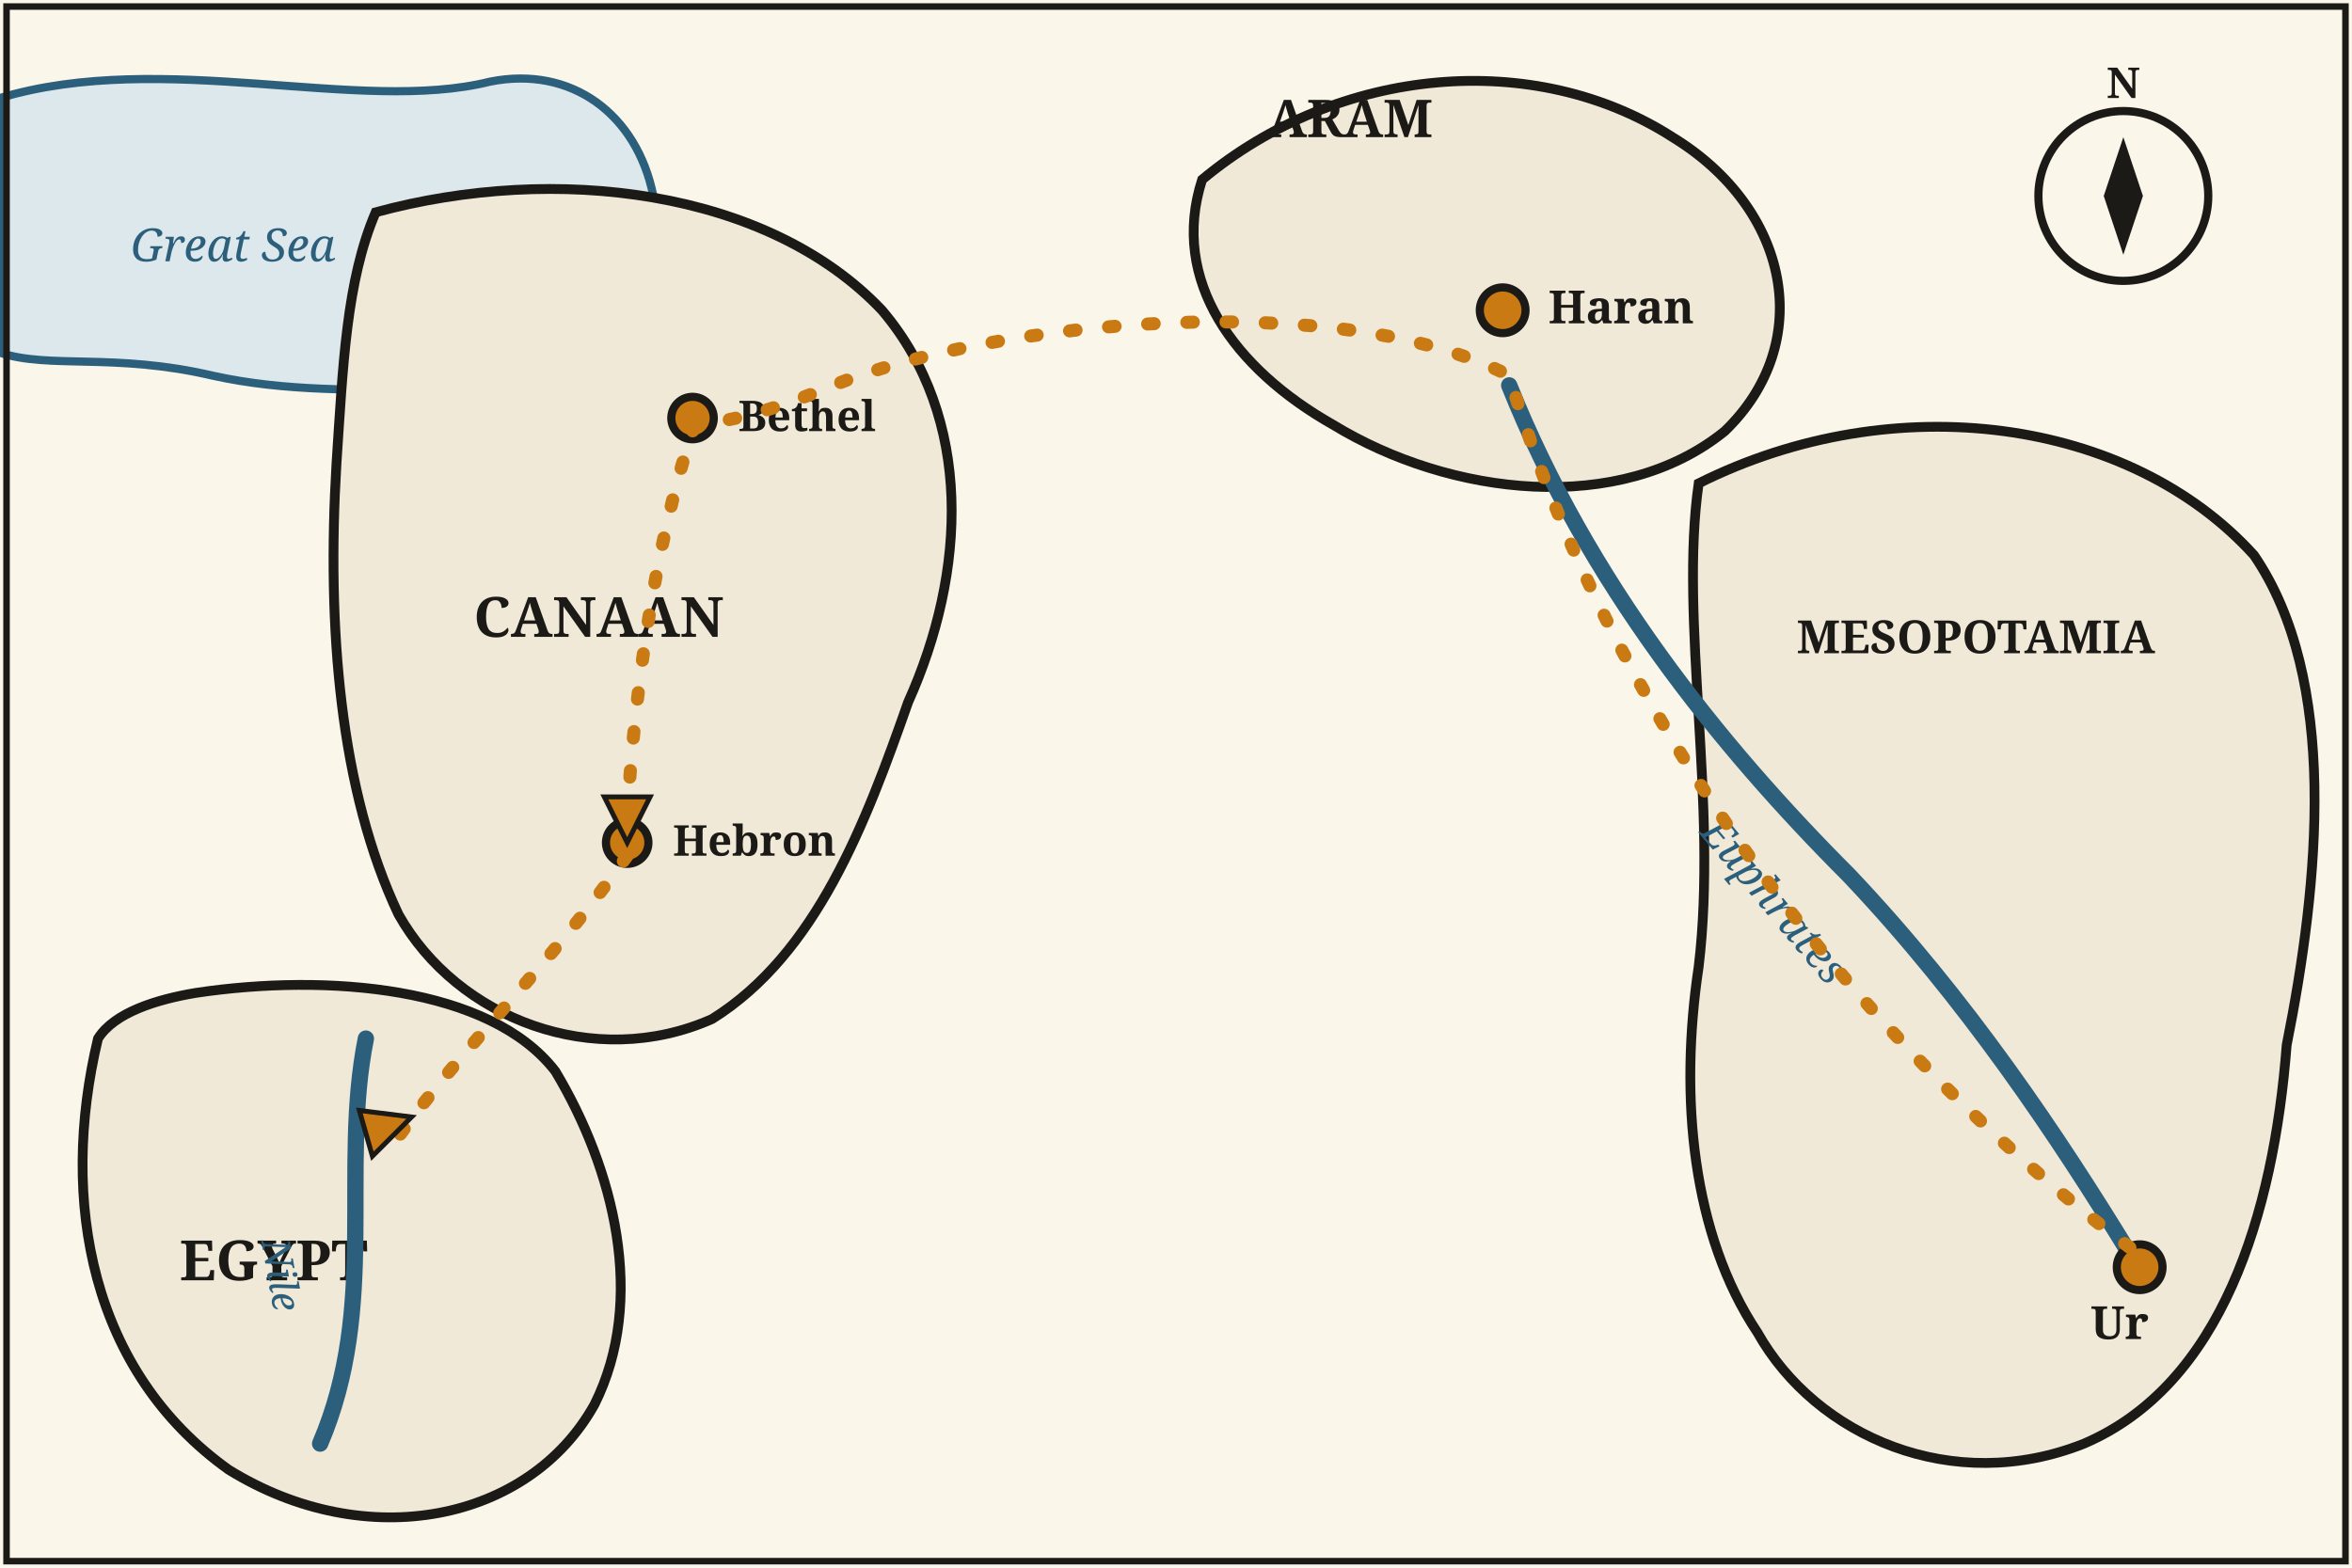
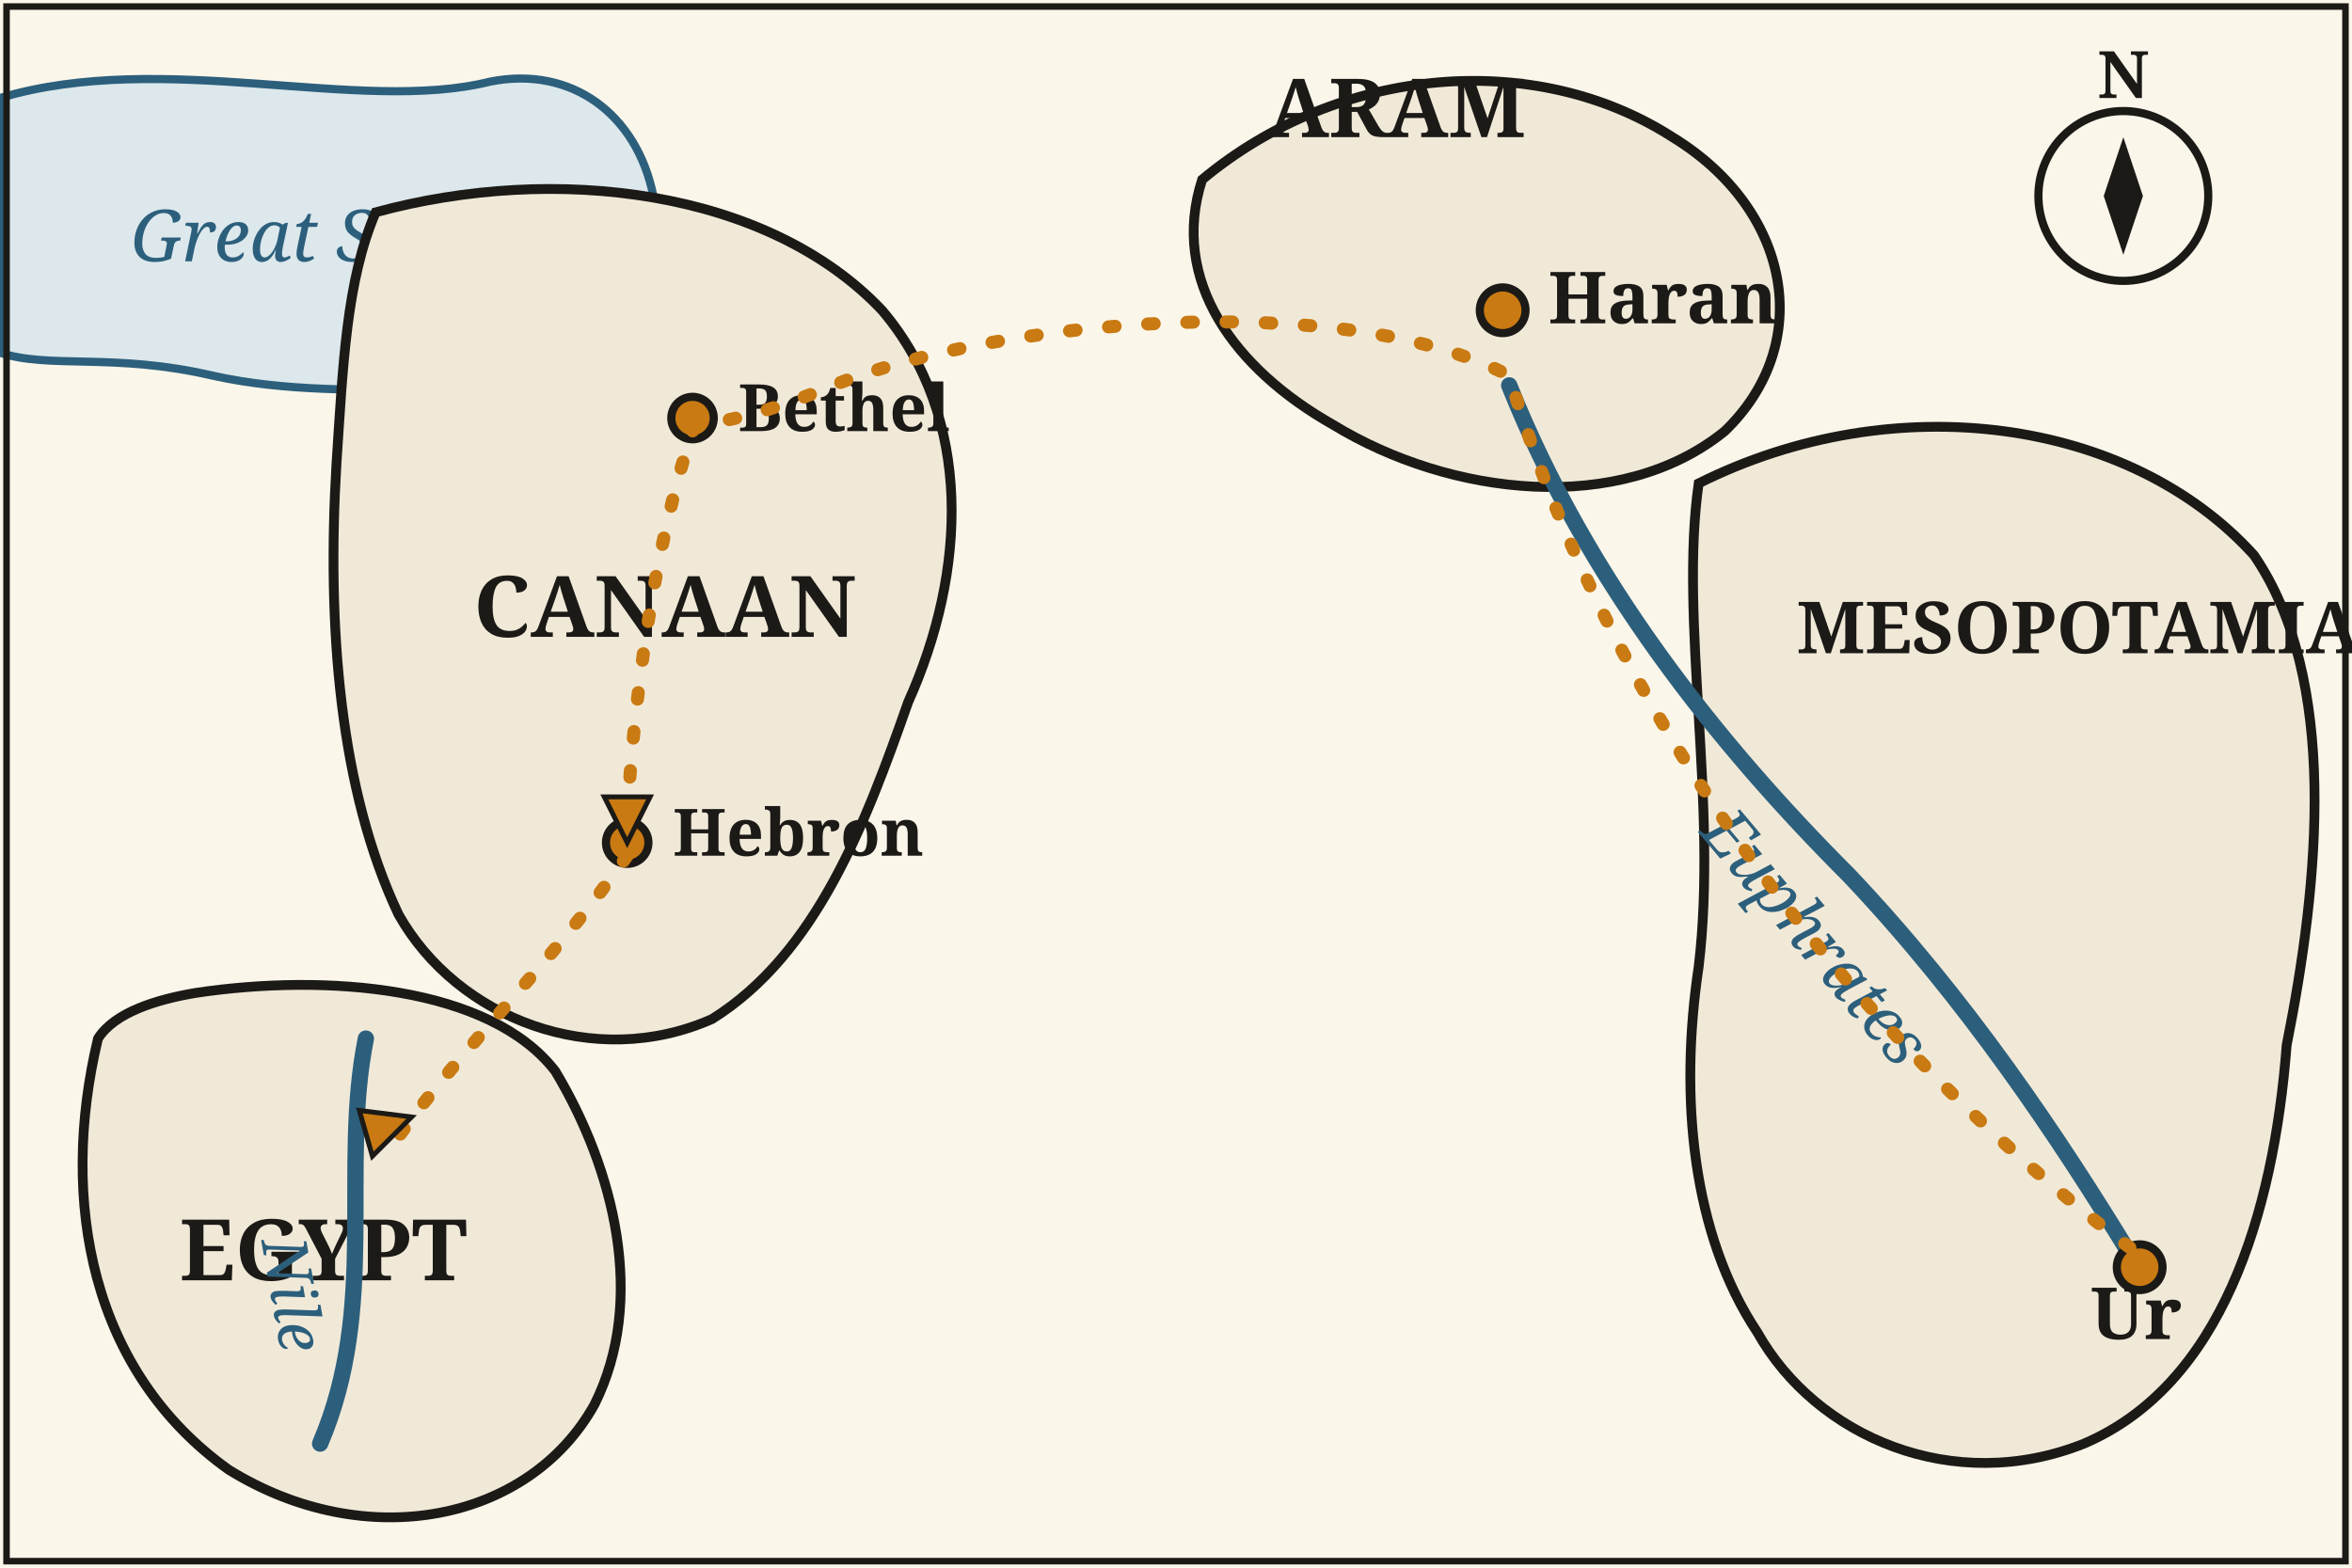
<svg xmlns="http://www.w3.org/2000/svg" viewBox="0 0 720 480" width="100%" height="480">
  <rect width="720" height="480" fill="#fbf6ea" />
  <path d="M0,30 C50,15 110,35 150,25 C175,20 195,35 200,60 L200,130 C155,112 110,125 65,115 C35,108 15,113 0,108 Z" fill="#dce8ec" stroke="#2c5f7c" stroke-width="2.5" />
-   <text x="40" y="80" font-family="Georgia, serif" font-style="italic" font-size="14" fill="#2c5f7c">Great Sea</text>
+   <text x="40" y="80" font-family="Georgia, serif" font-style="italic" font-size="22" fill="#2c5f7c">Great Sea</text>
  <path d="M115,65 C170,50 235,58 270,95 C298,128 296,175 278,215 C265,252 250,292 218,312 C182,328 140,312 122,280 C104,242 100,192 103,142 C105,112 106,86 115,65 Z" fill="#f1e9d8" stroke="#1c1a17" stroke-width="3" />
-   <text x="145" y="195" font-family="Georgia, serif" font-weight="700" font-size="17" fill="#1c1a17">CANAAN</text>
+   <text x="145" y="195" font-family="Georgia, serif" font-weight="700" font-size="26" fill="#1c1a17">CANAAN</text>
  <circle cx="212" cy="128" r="6.5" fill="#c97a12" stroke="#1c1a17" stroke-width="2.5" />
-   <text x="226" y="132" font-family="Georgia, serif" font-weight="700" font-size="13" fill="#1c1a17">Bethel</text>
+   <text x="226" y="132" font-family="Georgia, serif" font-weight="700" font-size="20" fill="#1c1a17">Bethel</text>
  <circle cx="192" cy="258" r="6.5" fill="#c97a12" stroke="#1c1a17" stroke-width="2.5" />
-   <text x="206" y="262" font-family="Georgia, serif" font-weight="700" font-size="13" fill="#1c1a17">Hebron</text>
+   <text x="206" y="262" font-family="Georgia, serif" font-weight="700" font-size="20" fill="#1c1a17">Hebron</text>
  <path d="M368,55 C410,20 470,15 512,42 C548,64 556,105 528,132 C496,158 444,152 408,130 C378,113 358,86 368,55 Z" fill="#f1e9d8" stroke="#1c1a17" stroke-width="3" />
-   <text x="388" y="42" font-family="Georgia, serif" font-weight="700" font-size="16" fill="#1c1a17">ARAM</text>
+   <text x="388" y="42" font-family="Georgia, serif" font-weight="700" font-size="25" fill="#1c1a17">ARAM</text>
  <circle cx="460" cy="95" r="7" fill="#c97a12" stroke="#1c1a17" stroke-width="2.5" />
-   <text x="474" y="99" font-family="Georgia, serif" font-weight="700" font-size="14" fill="#1c1a17">Haran</text>
+   <text x="474" y="99" font-family="Georgia, serif" font-weight="700" font-size="22" fill="#1c1a17">Haran</text>
  <path d="M520,148 C580,118 652,128 690,170 C716,208 710,270 700,320 C696,372 680,424 638,442 C598,458 556,440 538,408 C518,378 514,336 520,296 C526,246 514,190 520,148 Z" fill="#f1e9d8" stroke="#1c1a17" stroke-width="3" />
-   <text x="550" y="200" font-family="Georgia, serif" font-weight="700" font-size="14" fill="#1c1a17">MESOPOTAMIA</text>
+   <text x="550" y="200" font-family="Georgia, serif" font-weight="700" font-size="22" fill="#1c1a17">MESOPOTAMIA</text>
  <path d="M462,118 C486,178 526,228 566,268 C602,306 630,348 652,384" fill="none" stroke="#2c5f7c" stroke-width="5" stroke-linecap="round" />
-   <text x="520" y="255" font-family="Georgia, serif" font-style="italic" font-size="13" fill="#2c5f7c" transform="rotate(50 520 255)">Euphrates</text>
+   <text x="520" y="255" font-family="Georgia, serif" font-style="italic" font-size="20" fill="#2c5f7c" transform="rotate(50 520 255)">Euphrates</text>
  <circle cx="655" cy="388" r="7" fill="#c97a12" stroke="#1c1a17" stroke-width="2.5" />
-   <text x="640" y="410" font-family="Georgia, serif" font-weight="700" font-size="14" fill="#1c1a17">Ur</text>
+   <text x="640" y="410" font-family="Georgia, serif" font-weight="700" font-size="22" fill="#1c1a17">Ur</text>
  <path d="M30,318 C18,368 28,420 70,450 C112,476 162,466 182,430 C198,398 188,358 170,328 C150,302 100,298 60,304 C48,306 35,310 30,318 Z" fill="#f1e9d8" stroke="#1c1a17" stroke-width="3" />
-   <text x="55" y="392" font-family="Georgia, serif" font-weight="700" font-size="17" fill="#1c1a17">EGYPT</text>
+   <text x="55" y="392" font-family="Georgia, serif" font-weight="700" font-size="26" fill="#1c1a17">EGYPT</text>
  <path d="M112,318 C104,358 116,400 98,442" fill="none" stroke="#2c5f7c" stroke-width="5" stroke-linecap="round" />
-   <text x="80" y="380" font-family="Georgia, serif" font-style="italic" font-size="12" fill="#2c5f7c" transform="rotate(80 80 380)">Nile</text>
+   <text x="80" y="380" font-family="Georgia, serif" font-style="italic" font-size="19" fill="#2c5f7c" transform="rotate(80 80 380)">Nile</text>
  <path d="M652,382 C570,320 495,225 462,115 C410,88 305,98 255,118 C222,132 214,128 212,132 C200,168 194,215 192,250" fill="none" stroke="#c97a12" stroke-width="4" stroke-dasharray="2,10" stroke-linecap="round" />
  <path d="M185,244 L199,244 L192,258 Z" fill="#c97a12" stroke="#1c1a17" stroke-width="1.5" />
  <path d="M192,262 C168,296 142,320 122,348" fill="none" stroke="#c97a12" stroke-width="4" stroke-dasharray="2,10" stroke-linecap="round" />
  <path d="M110,340 L126,342 L114,354 Z" fill="#c97a12" stroke="#1c1a17" stroke-width="1.5" />
  <g transform="translate(650,60)">
    <circle r="26" fill="#fbf6ea" stroke="#1c1a17" stroke-width="2.5" />
    <path d="M0,-18 L6,0 L0,18 L-6,0 Z" fill="#1c1a17" />
-     <text y="-30" font-family="Georgia, serif" font-weight="700" font-size="13" fill="#1c1a17" text-anchor="middle">N</text>
+     <text y="-30" font-family="Georgia, serif" font-weight="700" font-size="20" fill="#1c1a17" text-anchor="middle">N</text>
  </g>
  <rect x="2" y="2" width="716" height="476" fill="none" stroke="#1c1a17" stroke-width="2" />
</svg>
